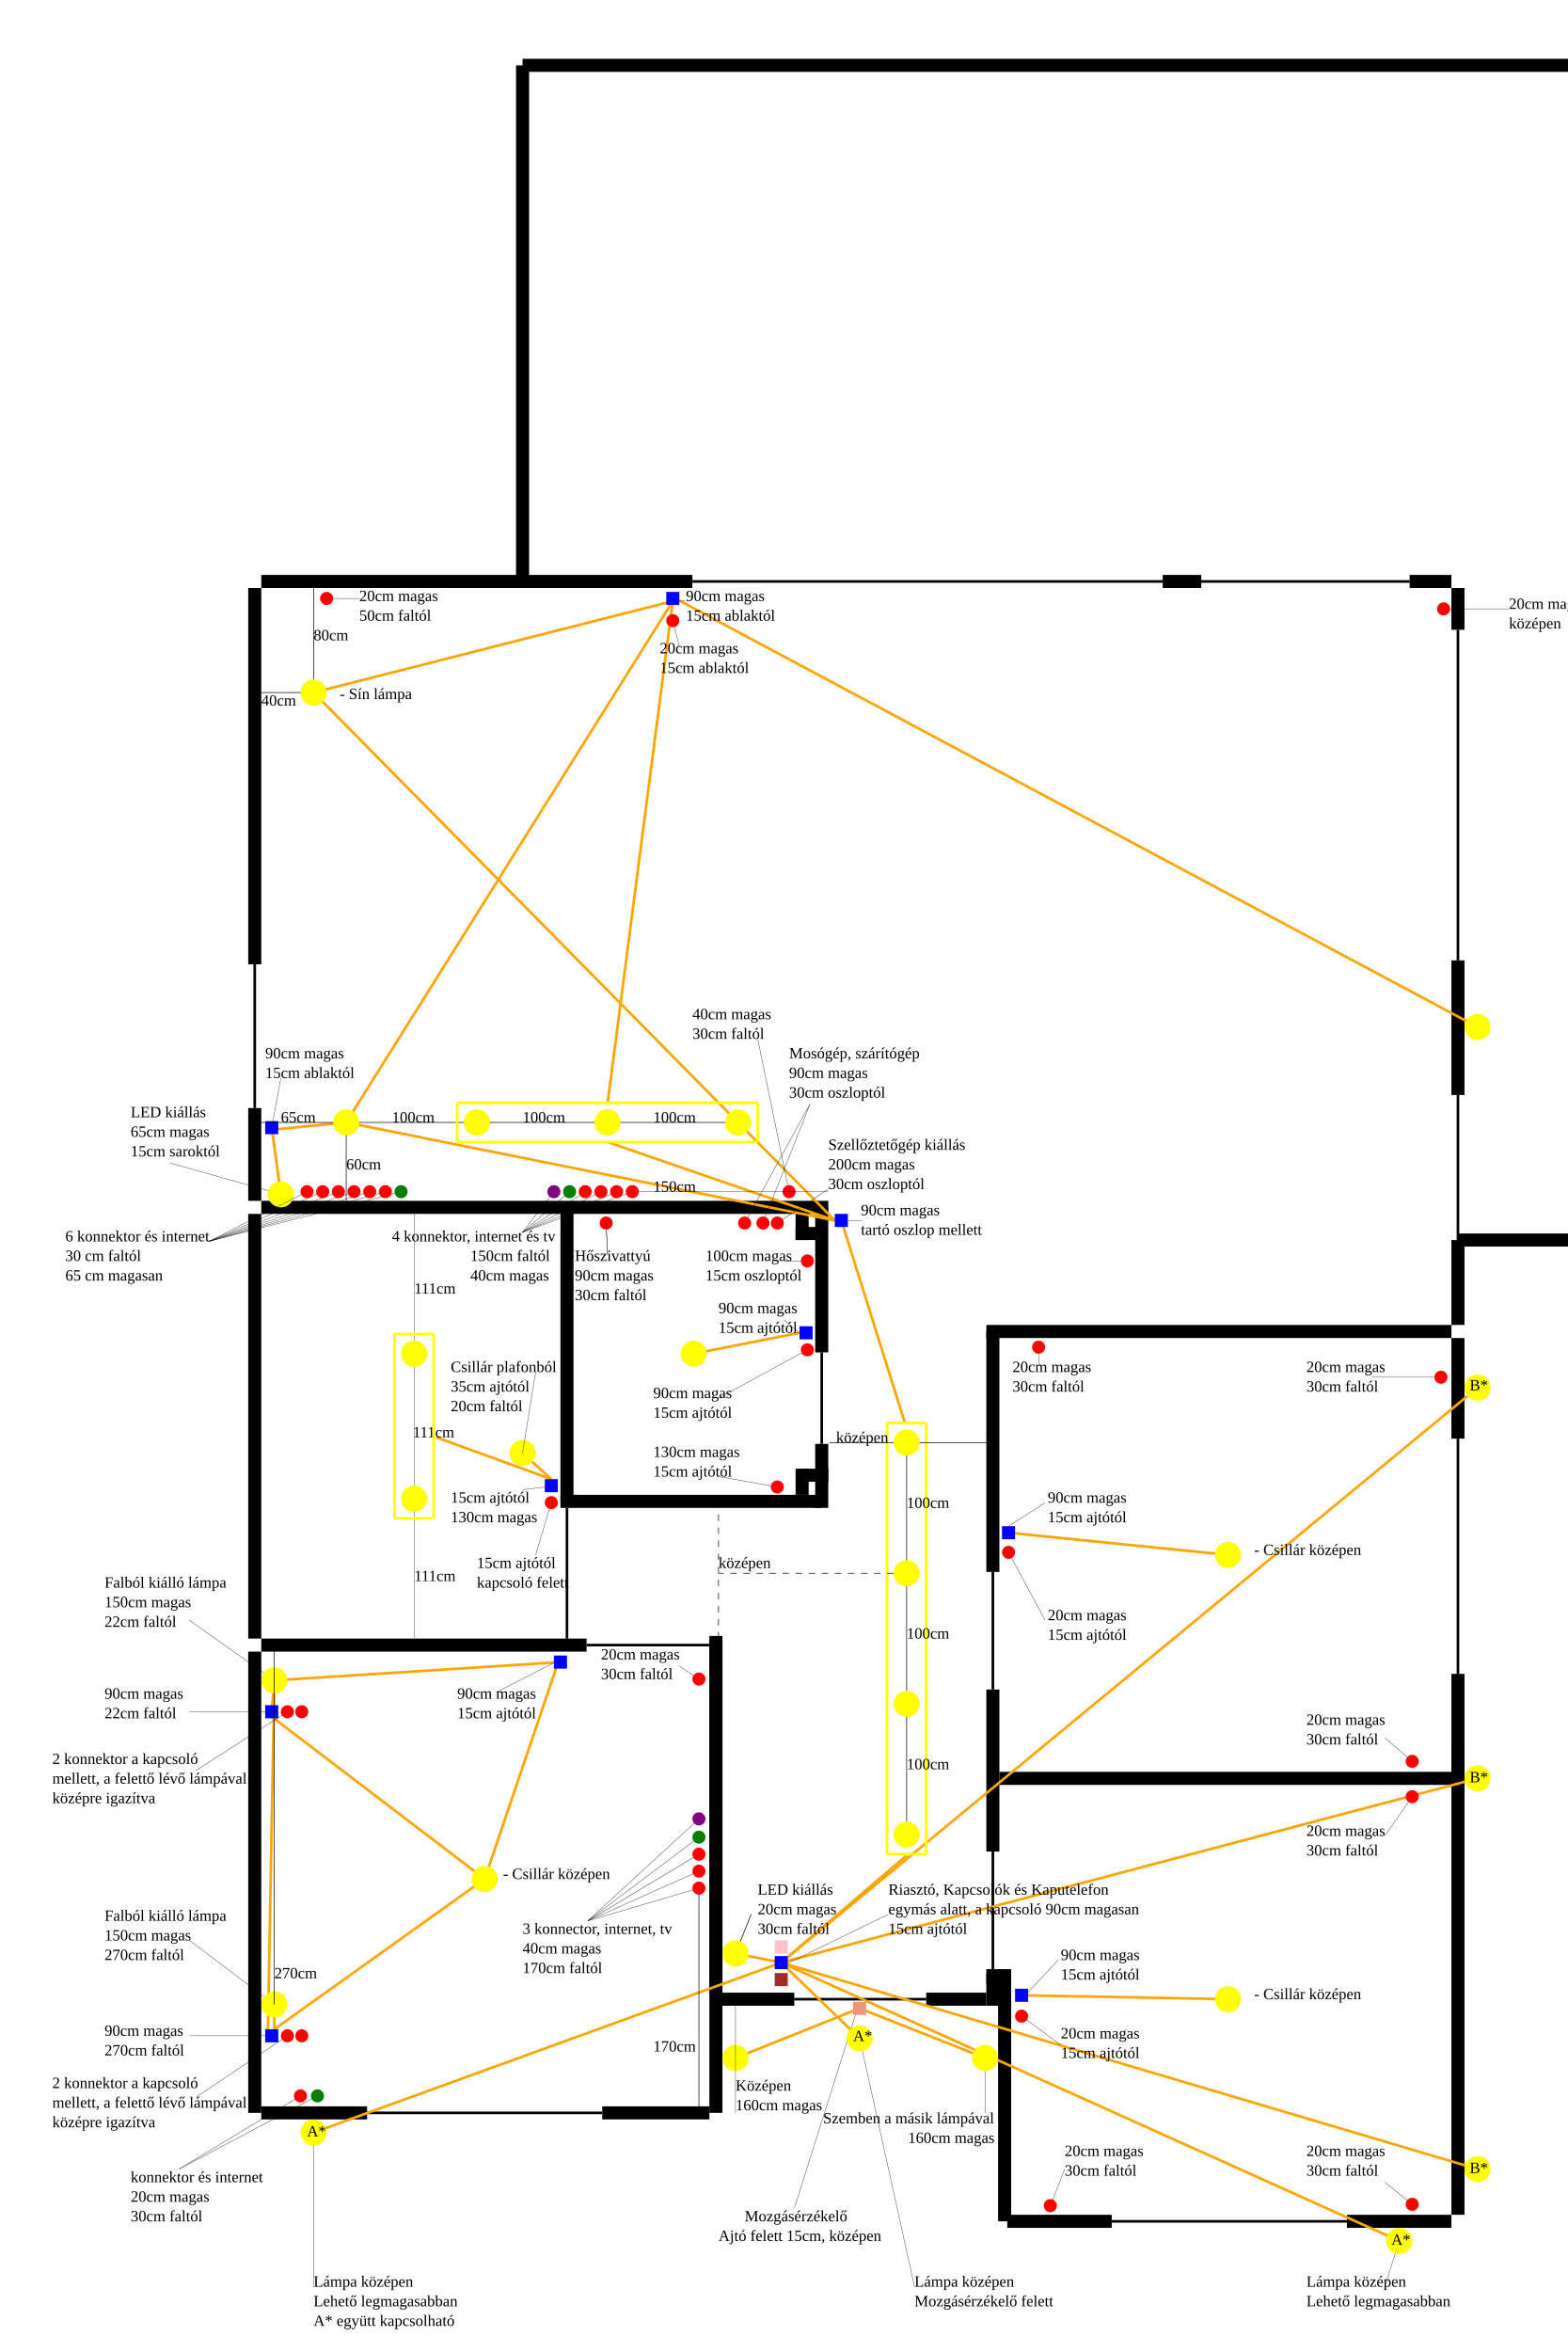
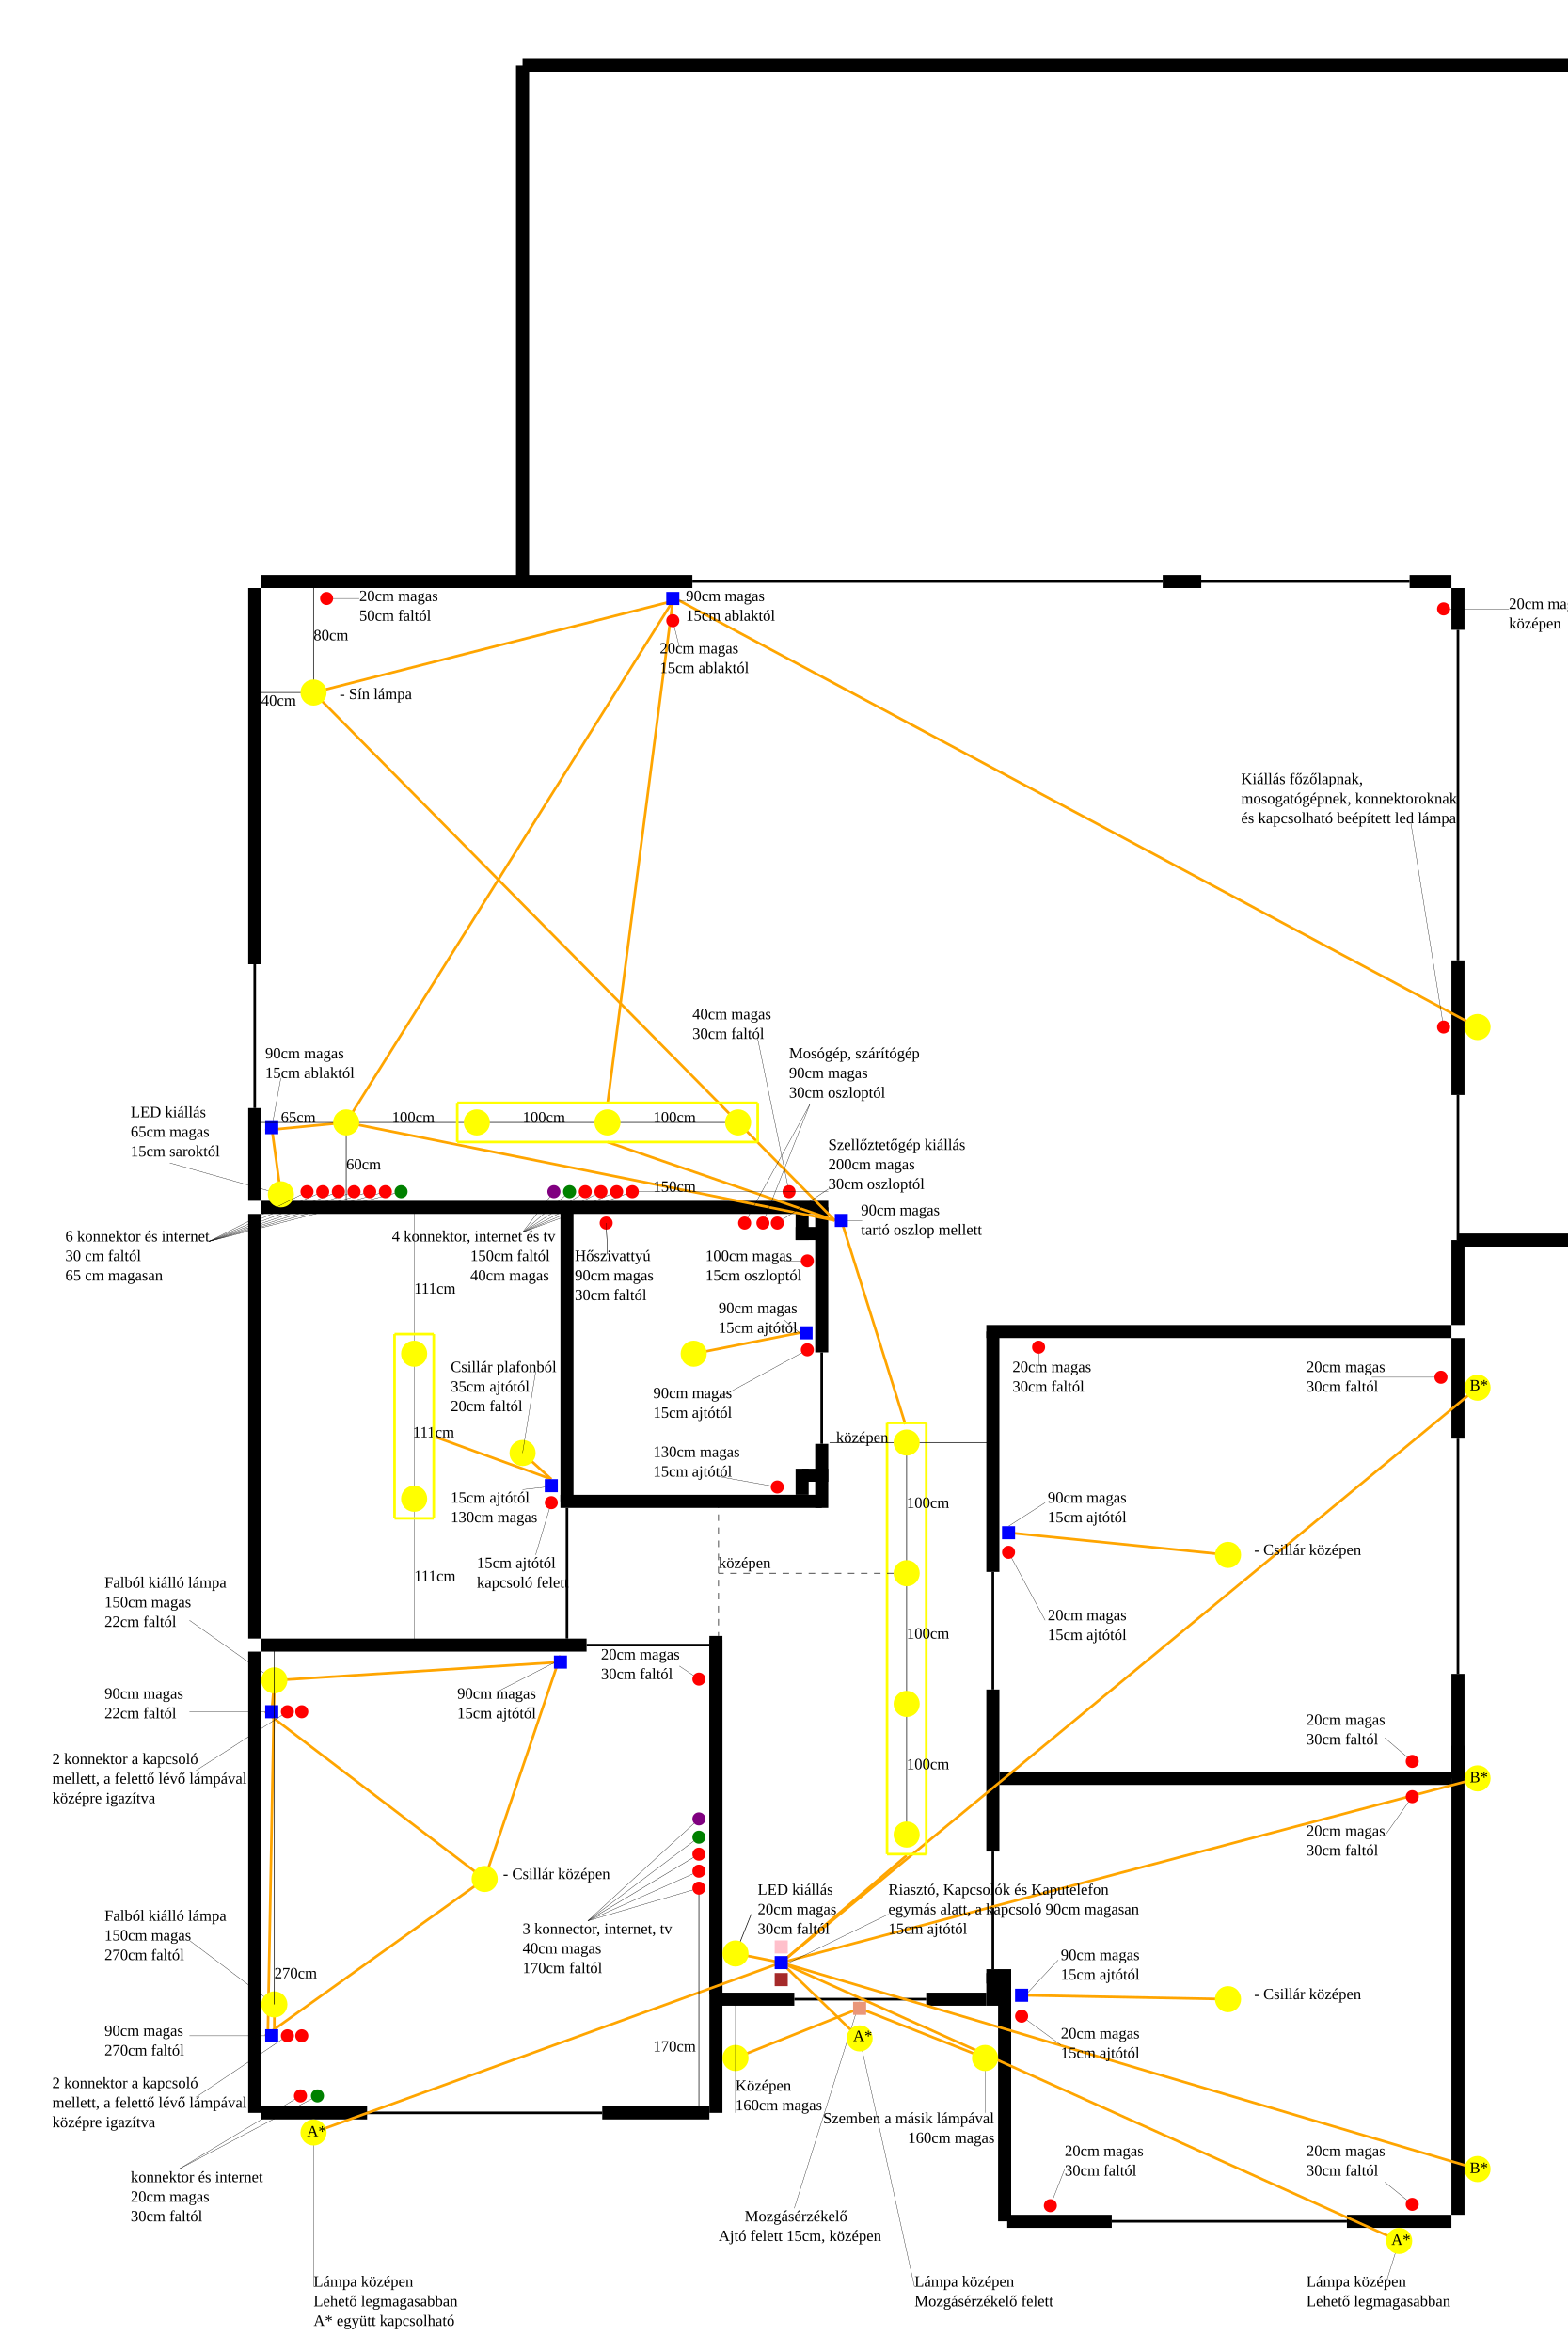
<svg xmlns="http://www.w3.org/2000/svg" viewBox="0 -250 1200 1800">
  <style>
	
		g.konnektor {
			//visibility: hidden
		}
		g.kapcsolo {
			//visibility: hidden;
		}
	
	</style>
  <g>
    <line x1="200" y1="195" x2="530" y2="195" stroke-width="10" stroke="black" />
    <line x1="530" y1="195" x2="890" y2="195" stroke-width="2" stroke="black" />
    <line x1="890" y1="195" x2="919.5" y2="195" stroke-width="10" stroke="black" />
    <line x1="919" y1="195" x2="1079" y2="195" stroke-width="2" stroke="black" />
    <line x1="1079" y1="195" x2="1111" y2="195" stroke-width="10" stroke="black" />
    <line x1="1116" y1="200" x2="1116" y2="232" stroke-width="10" stroke="black" />
    <line x1="1116" y1="232" x2="1116" y2="485" stroke-width="2" stroke="black" />
    <line x1="1116" y1="485" x2="1116" y2="588" stroke-width="10" stroke="black" />
    <line x1="1116" y1="588" x2="1116" y2="699" stroke-width="2" stroke="black" />
    <line x1="1116" y1="699" x2="1116" y2="764" stroke-width="10" stroke="black" />
    <line x1="195" y1="200" x2="195" y2="488" stroke-width="10" stroke="black" />
    <line x1="195" y1="488" x2="195" y2="598" stroke-width="2" stroke="black" />
    <line x1="195" y1="598" x2="195" y2="669" stroke-width="10" stroke="black" />
    <line x1="1111" y1="769" x2="755" y2="769" stroke-width="10" stroke="black" />
    <line x1="200" y1="674" x2="634" y2="674" stroke-width="10" stroke="black" />
    <line x1="614" y1="679" x2="614" y2="699" stroke-width="10" stroke="black" />
    <line x1="609" y1="694" x2="629" y2="694" stroke-width="10" stroke="black" />
    <line x1="614" y1="879" x2="634" y2="879" stroke-width="10" stroke="black" />
    <line x1="614" y1="874" x2="614" y2="894" stroke-width="10" stroke="black" />
    <line x1="760" y1="769" x2="760" y2="953" stroke-width="10" stroke="black" />
    <line x1="760" y1="953" x2="760" y2="1043" stroke-width="2" stroke="black" />
    <line x1="760" y1="1043" x2="760" y2="1167" stroke-width="10" stroke="black" />
    <line x1="760" y1="1167" x2="760" y2="1257" stroke-width="2" stroke="black" />
    <line x1="760" y1="1257" x2="760" y2="1268" stroke-width="10" stroke="black" />
    <line x1="629" y1="674" x2="629" y2="785" stroke-width="10" stroke="black" />
    <line x1="629" y1="785" x2="629" y2="855" stroke-width="2" stroke="black" />
    <line x1="629" y1="855" x2="629" y2="904" stroke-width="10" stroke="black" />
    <line x1="629" y1="899" x2="429" y2="899" stroke-width="10" stroke="black" />
    <line x1="434" y1="904" x2="434" y2="1004" stroke-width="2" stroke="black" />
    <line x1="548" y1="1005" x2="548" y2="1276" stroke-width="10" stroke="black" />
    <line x1="548" y1="1280" x2="608" y2="1280" stroke-width="10" stroke="black" />
    <line x1="608" y1="1280" x2="709" y2="1280" stroke-width="2" stroke="black" />
    <line x1="709" y1="1280" x2="755" y2="1280" stroke-width="10" stroke="black" />
    <line x1="760" y1="1285" x2="760" y2="1260" stroke-width="10" stroke="black" />
    <line x1="434" y1="899" x2="434" y2="674" stroke-width="10" stroke="black" />
    <line x1="195" y1="679" x2="195" y2="1004" stroke-width="10" stroke="black" />
    <line x1="200" y1="1009" x2="449" y2="1009" stroke-width="10" stroke="black" />
    <line x1="449" y1="1009" x2="543" y2="1009" stroke-width="2" stroke="black" />
    <line x1="195" y1="1014" x2="195" y2="1367" stroke-width="10" stroke="black" />
    <line x1="200" y1="1367" x2="281" y2="1367" stroke-width="10" stroke="black" />
    <line x1="281" y1="1367" x2="461" y2="1367" stroke-width="2" stroke="black" />
    <line x1="461" y1="1367" x2="543" y2="1367" stroke-width="10" stroke="black" />
    <line x1="548" y1="1367" x2="548" y2="1002" stroke-width="10" stroke="black" />
    <line x1="1116" y1="1086" x2="1116" y2="1445" stroke-width="10" stroke="black" />
    <line x1="1111" y1="1450" x2="1031" y2="1450" stroke-width="10" stroke="black" />
    <line x1="1031" y1="1450" x2="851" y2="1450" stroke-width="2" stroke="black" />
    <line x1="851" y1="1450" x2="771" y2="1450" stroke-width="10" stroke="black" />
    <line x1="769" y1="1450" x2="769" y2="1257" stroke-width="10" stroke="black" />
    <line x1="1116" y1="774" x2="1116" y2="851" stroke-width="10" stroke="black" />
    <line x1="1116" y1="851" x2="1116" y2="1031" stroke-width="2" stroke="black" />
    <line x1="1116" y1="1031" x2="1116" y2="1111" stroke-width="10" stroke="black" />
    <line x1="1111" y1="1111" x2="765" y2="1111" stroke-width="10" stroke="black" />
    <line x1="400" y1="200" x2="400" y2="-200" stroke-width="10" stroke="black" />
    <line x1="400" y1="-200" x2="1416" y2="-200" stroke-width="10" stroke="black" />
    <line x1="1416" y1="-200" x2="1416" y2="699" stroke-width="10" stroke="black" />
    <line x1="1416" y1="699" x2="1116" y2="699" stroke-width="10" stroke="black" />
  </g>
  <g class="kapcsolo-vonal">
    <line x1="515" y1="210" x2="240" y2="280" stroke-width="2" stroke="orange" />
    <line x1="265" y1="609" x2="515" y2="210" stroke-width="2" stroke="orange" />
    <line x1="772" y1="923" x2="940" y2="940" stroke-width="2" stroke="orange" />
    <line x1="203" y1="615" x2="265" y2="609" stroke-width="2" stroke="orange" />
    <line x1="515" y1="210" x2="465" y2="595" stroke-width="2" stroke="orange" />
    <line x1="639" y1="684" x2="265" y2="609" stroke-width="2" stroke="orange" />
    <line x1="639" y1="684" x2="465" y2="624" stroke-width="2" stroke="orange" />
    <line x1="639" y1="684" x2="240" y2="280" stroke-width="2" stroke="orange" />
    <line x1="208" y1="613" x2="215" y2="664" stroke-width="2" stroke="orange" />
    <line x1="782" y1="1277" x2="940" y2="1280" stroke-width="2" stroke="orange" />
    <line x1="429" y1="1017" x2="371" y2="1188" stroke-width="2" stroke="orange" />
    <line x1="203" y1="1060" x2="371" y2="1188" stroke-width="2" stroke="orange" />
    <line x1="429" y1="1022" x2="210" y2="1036" stroke-width="2" stroke="orange" />
    <line x1="208" y1="1060" x2="210" y2="1036" stroke-width="2" stroke="orange" />
    <line x1="203" y1="1308" x2="371" y2="1188" stroke-width="2" stroke="orange" />
    <line x1="205" y1="1308" x2="210" y2="1036" stroke-width="2" stroke="orange" />
    <line x1="210" y1="1308" x2="210" y2="1284" stroke-width="2" stroke="orange" />
    <line x1="644" y1="684" x2="693" y2="840" stroke-width="2" stroke="orange" />
    <line x1="598" y1="1252" x2="694" y2="1170" stroke-width="2" stroke="orange" />
    <line x1="598" y1="1252" x2="563" y2="1245" stroke-width="2" stroke="orange" />
    <line x1="658" y1="1287" x2="563" y2="1325" stroke-width="2" stroke="orange" />
    <line x1="658" y1="1287" x2="754" y2="1325" stroke-width="2" stroke="orange" />
    <line x1="598" y1="1252" x2="240" y2="1382" stroke-width="2" stroke="orange" />
    <line x1="598" y1="1252" x2="658" y2="1310" stroke-width="2" stroke="orange" />
    <line x1="598" y1="1252" x2="1071" y2="1465" stroke-width="2" stroke="orange" />
    <line x1="531" y1="786" x2="612" y2="770" stroke-width="2" stroke="orange" />
    <line x1="422" y1="882" x2="334" y2="850" stroke-width="2" stroke="orange" />
    <line x1="422" y1="882" x2="400" y2="862" stroke-width="2" stroke="orange" />
    <line x1="598" y1="1252" x2="1131" y2="812" stroke-width="2" stroke="orange" />
    <line x1="598" y1="1252" x2="1131" y2="1111" stroke-width="2" stroke="orange" />
    <line x1="598" y1="1252" x2="1131" y2="1410" stroke-width="2" stroke="orange" />
    <line x1="515" y1="207" x2="1131" y2="536" stroke-width="2" stroke="orange" />
  </g>
  <g class="konnektor">
    <line x1="515" y1="225" x2="520" y2="245" stroke-width="0.25" stroke="black" />
    <circle cx="515" cy="225" r="5" fill="red" />
    <text x="505" y="250" fill="black" font-size="12">20cm magas</text>
    <text x="505" y="265" fill="black" font-size="12">15cm ablaktól</text>
    <line x1="250" y1="208" x2="275" y2="208" stroke-width="0.25" stroke="black" />
    <circle cx="250" cy="208" r="5" fill="red" />
    <text x="275" y="210" fill="black" font-size="12">20cm magas</text>
    <text x="275" y="225" fill="black" font-size="12">50cm faltól</text>
  </g>
  <g class="kapcsolo">
    <line x1="525" y1="210" x2="520" y2="210" stroke-width="0.25" stroke="black" />
    <line x1="515" y1="203" x2="515" y2="213" stroke-width="10" stroke="blue" />
    <text x="525" y="210" fill="black" font-size="12">90cm magas</text>
    <text x="525" y="225" fill="black" font-size="12">15cm ablaktól</text>
    <line x1="240" y1="200" x2="240" y2="280" stroke-width="0.5" stroke="black" />
    <text x="240" y="240" fill="black" font-size="12">80cm</text>
    <line x1="200" y1="280" x2="240" y2="280" stroke-width="0.5" stroke="black" />
    <text x="200" y="290" fill="black" font-size="12">40cm</text>
    <circle cx="240" cy="280" r="10" fill="yellow" />
    <text x="260" y="285" fill="black" font-size="12">- Sín lámpa</text>
  </g>
  <g class="kapcsolo">
    <line x1="208" y1="613" x2="215" y2="575" stroke-width="0.25" stroke="black" />
    <line x1="203" y1="613" x2="213" y2="613" stroke-width="10" stroke="blue" />
    <text x="203" y="560" fill="black" font-size="12">90cm magas</text>
    <text x="203" y="575" fill="black" font-size="12">15cm ablaktól</text>
    <line x1="265" y1="609" x2="265" y2="669" stroke-width="0.5" stroke="black" />
    <text x="265" y="645" fill="black" font-size="12">60cm</text>
    <line x1="200" y1="609" x2="265" y2="609" stroke-width="0.5" stroke="black" />
    <text x="215" y="609" fill="black" font-size="12">65cm</text>
    <line x1="265" y1="609" x2="365" y2="609" stroke-width="0.5" stroke="black" />
    <text x="300" y="609" fill="black" font-size="12">100cm</text>
    <line x1="365" y1="609" x2="465" y2="609" stroke-width="0.5" stroke="black" />
    <text x="400" y="609" fill="black" font-size="12">100cm</text>
    <line x1="465" y1="609" x2="565" y2="609" stroke-width="0.5" stroke="black" />
    <text x="500" y="609" fill="black" font-size="12">100cm</text>
    <circle cx="265" cy="609" r="10" fill="yellow" />
    <circle cx="365" cy="609" r="10" fill="yellow" />
    <circle cx="465" cy="609" r="10" fill="yellow" />
    <circle cx="565" cy="609" r="10" fill="yellow" />
    <line x1="350" y1="594" x2="580" y2="594" stroke-width="2" stroke="yellow" />
    <line x1="350" y1="624" x2="580" y2="624" stroke-width="2" stroke="yellow" />
    <line x1="350" y1="594" x2="350" y2="624" stroke-width="2" stroke="yellow" />
    <line x1="580" y1="594" x2="580" y2="624" stroke-width="2" stroke="yellow" />
    <line x1="639" y1="684" x2="660" y2="684" stroke-width="0.25" stroke="black" />
    <line x1="639" y1="684" x2="649" y2="684" stroke-width="10" stroke="blue" />
    <text x="659" y="680" fill="black" font-size="12">90cm magas</text>
    <text x="659" y="695" fill="black" font-size="12">tartó oszlop mellett</text>
    <line x1="215" y1="664" x2="130" y2="640" stroke-width="0.25" stroke="black" />
    <circle cx="215" cy="664" r="10" fill="yellow" />
    <text x="100" y="605" fill="black" font-size="12">LED kiállás</text>
    <text x="100" y="620" fill="black" font-size="12">65cm magas</text>
    <text x="100" y="635" fill="black" font-size="12">15cm saroktól</text>
  </g>
  <g class="konnektor">
    <line x1="772" y1="938" x2="800" y2="990" stroke-width="0.25" stroke="black" />
    <circle cx="772" cy="938" r="5" fill="red" />
    <text x="802" y="990" fill="black" font-size="12">20cm magas</text>
    <text x="802" y="1005" fill="black" font-size="12">15cm ajtótól</text>
    <line x1="795" y1="781" x2="795" y2="795" stroke-width="0.25" stroke="black" />
    <circle cx="795" cy="781" r="5" fill="red" />
    <text x="775" y="800" fill="black" font-size="12">20cm magas</text>
    <text x="775" y="815" fill="black" font-size="12">30cm faltól</text>
    <line x1="1050" y1="804" x2="1103" y2="804" stroke-width="0.25" stroke="black" />
    <circle cx="1103" cy="804" r="5" fill="red" />
    <text x="1000" y="800" fill="black" font-size="12">20cm magas</text>
    <text x="1000" y="815" fill="black" font-size="12">30cm faltól</text>
    <line x1="1060" y1="1080" x2="1081" y2="1098" stroke-width="0.25" stroke="black" />
    <circle cx="1081" cy="1098" r="5" fill="red" />
    <text x="1000" y="1070" fill="black" font-size="12">20cm magas</text>
    <text x="1000" y="1085" fill="black" font-size="12">30cm faltól</text>
  </g>
  <g class="kapcsolo">
    <line x1="772" y1="918" x2="800" y2="900" stroke-width="0.25" stroke="black" />
    <line x1="772" y1="918" x2="772" y2="928" stroke-width="10" stroke="blue" />
    <text x="802" y="900" fill="black" font-size="12">90cm magas</text>
    <text x="802" y="915" fill="black" font-size="12">15cm ajtótól</text>
    <circle cx="940" cy="940" r="10" fill="yellow" />
    <text x="960" y="940" fill="black" font-size="12">- Csillár középen</text>
  </g>
  <g class="kapcsolo">
    <line x1="810" y1="1250" x2="782" y2="1280" stroke-width="0.25" stroke="black" />
    <line x1="782" y1="1272" x2="782" y2="1282" stroke-width="10" stroke="blue" />
    <text x="812" y="1250" fill="black" font-size="12">90cm magas</text>
    <text x="812" y="1265" fill="black" font-size="12">15cm ajtótól</text>
    <circle cx="940" cy="1280" r="10" fill="yellow" />
    <text x="960" y="1280" fill="black" font-size="12">- Csillár középen</text>
  </g>
  <g class="konnektor">
    <line x1="782" y1="1293" x2="812" y2="1315" stroke-width="0.25" stroke="black" />
    <circle cx="782" cy="1293" r="5" fill="red" />
    <text x="812" y="1310" fill="black" font-size="12">20cm magas</text>
    <text x="812" y="1325" fill="black" font-size="12">15cm ajtótól</text>
    <line x1="804" y1="1438" x2="815" y2="1410" stroke-width="0.25" stroke="black" />
    <circle cx="804" cy="1438" r="5" fill="red" />
    <text x="815" y="1400" fill="black" font-size="12">20cm magas</text>
    <text x="815" y="1415" fill="black" font-size="12">30cm faltól</text>
    <line x1="1081" y1="1125" x2="1060" y2="1155" stroke-width="0.25" stroke="black" />
    <circle cx="1081" cy="1125" r="5" fill="red" />
    <text x="1000" y="1155" fill="black" font-size="12">20cm magas</text>
    <text x="1000" y="1170" fill="black" font-size="12">30cm faltól</text>
    <line x1="1081" y1="1437" x2="1060" y2="1420" stroke-width="0.25" stroke="black" />
    <circle cx="1081" cy="1437" r="5" fill="red" />
    <text x="1000" y="1400" fill="black" font-size="12">20cm magas</text>
    <text x="1000" y="1415" fill="black" font-size="12">30cm faltól</text>
  </g>
  <g class="kapcsolo">
    <line x1="429" y1="1020" x2="380" y2="1045" stroke-width="0.25" stroke="black" />
    <line x1="429" y1="1017" x2="429" y2="1027" stroke-width="10" stroke="blue" />
    <text x="350" y="1050" fill="black" font-size="12">90cm magas</text>
    <text x="350" y="1065" fill="black" font-size="12">15cm ajtótól</text>
    <circle cx="371" cy="1188" r="10" fill="yellow" />
    <text x="385" y="1188" fill="black" font-size="12">- Csillár középen</text>
    <line x1="145" y1="990" x2="210" y2="1036" stroke-width="0.25" stroke="black" />
    <text x="80" y="965" fill="black" font-size="12">Falból kiálló lámpa</text>
    <text x="80" y="980" fill="black" font-size="12">150cm magas</text>
    <text x="80" y="995" fill="black" font-size="12">22cm faltól</text>
    <circle cx="210" cy="1036" r="10" fill="yellow" />
    <line x1="145" y1="1060" x2="210" y2="1060" stroke-width="0.25" stroke="black" />
    <line x1="203" y1="1060" x2="213" y2="1060" stroke-width="10" stroke="blue" />
    <text x="80" y="1050" fill="black" font-size="12">90cm magas</text>
    <text x="80" y="1065" fill="black" font-size="12">22cm faltól</text>
    <line x1="210" y1="1284" x2="145" y2="1235" stroke-width="0.25" stroke="black" />
    <text x="80" y="1220" fill="black" font-size="12">Falból kiálló lámpa</text>
    <text x="80" y="1235" fill="black" font-size="12">150cm magas</text>
    <text x="80" y="1250" fill="black" font-size="12">270cm faltól</text>
    <circle cx="210" cy="1284" r="10" fill="yellow" />
    <line x1="145" y1="1308" x2="210" y2="1308" stroke-width="0.25" stroke="black" />
    <line x1="203" y1="1308" x2="213" y2="1308" stroke-width="10" stroke="blue" />
    <text x="80" y="1308" fill="black" font-size="12">90cm magas</text>
    <text x="80" y="1323" fill="black" font-size="12">270cm faltól</text>
    <line x1="210" y1="1284" x2="210" y2="1010" stroke-width="0.5" stroke="black" />
    <text x="210" y="1264" fill="black" font-size="12">270cm</text>
  </g>
  <g class="konnektor">
    <line x1="220" y1="1060" x2="150" y2="1105" stroke-width="0.25" stroke="black" />
    <circle cx="220" cy="1060" r="5" fill="red" />
    <circle cx="231" cy="1060" r="5" fill="red" />
    <text x="40" y="1100" fill="black" font-size="12">2 konnektor a kapcsoló</text>
    <text x="40" y="1115" fill="black" font-size="12">mellett, a felettő lévő lámpával</text>
    <text x="40" y="1130" fill="black" font-size="12">középre igazítva</text>
    <line x1="220" y1="1308" x2="150" y2="1355" stroke-width="0.25" stroke="black" />
    <circle cx="220" cy="1308" r="5" fill="red" />
    <circle cx="231" cy="1308" r="5" fill="red" />
    <text x="40" y="1348" fill="black" font-size="12">2 konnektor a kapcsoló</text>
    <text x="40" y="1363" fill="black" font-size="12">mellett, a felettő lévő lámpával</text>
    <text x="40" y="1378" fill="black" font-size="12">középre igazítva</text>
    <line x1="137" y1="1410" x2="230" y2="1354" stroke-width="0.25" stroke="black" />
    <line x1="137" y1="1410" x2="243" y2="1354" stroke-width="0.25" stroke="black" />
    <circle cx="230" cy="1354" r="5" fill="red" />
    <circle cx="243" cy="1354" r="5" fill="green" />
    <text x="100" y="1420" fill="black" font-size="12">konnektor és internet</text>
    <text x="100" y="1435" fill="black" font-size="12">20cm magas</text>
    <text x="100" y="1450" fill="black" font-size="12">30cm faltól</text>
    <line x1="535" y1="1035" x2="520" y2="1025" stroke-width="0.25" stroke="black" />
    <circle cx="535" cy="1035" r="5" fill="red" />
    <text x="460" y="1020" fill="black" font-size="12">20cm magas</text>
    <text x="460" y="1035" fill="black" font-size="12">30cm faltól</text>
    <line x1="450" y1="1220" x2="535" y2="1142" stroke-width="0.25" stroke="black" />
    <line x1="450" y1="1220" x2="535" y2="1156" stroke-width="0.25" stroke="black" />
    <line x1="450" y1="1220" x2="535" y2="1169" stroke-width="0.25" stroke="black" />
    <line x1="450" y1="1220" x2="535" y2="1182" stroke-width="0.25" stroke="black" />
    <line x1="450" y1="1220" x2="535" y2="1195" stroke-width="0.25" stroke="black" />
    <line x1="535" y1="1370" x2="535" y2="1195" stroke-width="0.5" stroke="black" />
    <circle cx="535" cy="1142" r="5" fill="purple" />
    <circle cx="535" cy="1156" r="5" fill="green" />
    <circle cx="535" cy="1169" r="5" fill="red" />
    <circle cx="535" cy="1182" r="5" fill="red" />
    <circle cx="535" cy="1195" r="5" fill="red" />
    <text x="400" y="1230" fill="black" font-size="12">3 konnector, internet, tv</text>
    <text x="400" y="1245" fill="black" font-size="12">40cm magas</text>
    <text x="400" y="1260" fill="black" font-size="12">170cm faltól</text>
    <text x="500" y="1320" fill="black" font-size="12">170cm</text>
  </g>
  <g class="kapcsolo">
    <line x1="679" y1="839" x2="709" y2="839" stroke-width="2" stroke="yellow" />
    <line x1="679" y1="839" x2="679" y2="1169" stroke-width="2" stroke="yellow" />
    <line x1="679" y1="1169" x2="709" y2="1169" stroke-width="2" stroke="yellow" />
    <line x1="709" y1="839" x2="709" y2="1169" stroke-width="2" stroke="yellow" />
    <line x1="694" y1="954" x2="550" y2="954" stroke-width="0.5" stroke="black" stroke-dasharray="5,5" />
    <line x1="550" y1="899" x2="550" y2="1002" stroke-width="0.5" stroke="black" stroke-dasharray="5,5" />
    <text x="550" y="950" fill="black" font-size="12">középen</text>
    <text x="640" y="854" fill="black" font-size="12">középen</text>
    <line x1="635" y1="854" x2="760" y2="854" stroke-width="0.5" stroke="black" />
    <line x1="694" y1="854" x2="694" y2="954" stroke-width="0.5" stroke="black" />
    <text x="694" y="904" fill="black" font-size="12">100cm</text>
    <line x1="694" y1="954" x2="694" y2="1054" stroke-width="0.5" stroke="black" />
    <text x="694" y="1004" fill="black" font-size="12">100cm</text>
    <line x1="694" y1="1054" x2="694" y2="1154" stroke-width="0.5" stroke="black" />
    <text x="694" y="1104" fill="black" font-size="12">100cm</text>
    <circle cx="694" cy="854" r="10" fill="yellow" />
    <circle cx="694" cy="954" r="10" fill="yellow" />
    <circle cx="694" cy="1054" r="10" fill="yellow" />
    <circle cx="694" cy="1154" r="10" fill="yellow" />
    <line x1="563" y1="1245" x2="575" y2="1215" stroke-width="0.5" stroke="black" />
    <circle cx="563" cy="1245" r="10" fill="yellow" />
    <text x="580" y="1200" fill="black" font-size="12">LED kiállás</text>
    <text x="580" y="1215" fill="black" font-size="12">20cm magas</text>
    <text x="580" y="1230" fill="black" font-size="12">30cm faltól</text>
    <line x1="598" y1="1255" x2="680" y2="1215" stroke-width="0.25" stroke="black" />
    <line x1="598" y1="1235" x2="598" y2="1245" stroke-width="10" stroke="pink" />
    <line x1="598" y1="1247" x2="598" y2="1257" stroke-width="10" stroke="blue" />
    <line x1="598" y1="1260" x2="598" y2="1270" stroke-width="10" stroke="brown" />
    <text x="680" y="1200" fill="black" font-size="12">Riasztó, Kapcsolók és Kaputelefon</text>
    <text x="680" y="1215" fill="black" font-size="12">egymás alatt, a kapcsoló 90cm magasan</text>
    <text x="680" y="1230" fill="black" font-size="12">15cm ajtótól</text>
  </g>
  <g class="kapcsolo">
    <line x1="658" y1="1282" x2="608" y2="1440" stroke-width="0.25" stroke="black" />
    <line x1="658" y1="1282" x2="658" y2="1292" stroke-width="10" stroke="DarkSalmon" />
    <text x="570" y="1450" fill="black" font-size="12">Mozgásérzékelő</text>
    <text x="550" y="1465" fill="black" font-size="12">Ajtó felett 15cm, középen</text>
    <line x1="754" y1="1325" x2="754" y2="1367" stroke-width="0.25" stroke="black" />
    <circle cx="563" cy="1325" r="10" fill="yellow" />
    <circle cx="754" cy="1325" r="10" fill="yellow" />
    <line x1="563" y1="1280" x2="563" y2="1367" stroke-width="0.25" stroke="black" />
    <text x="563" y="1350" fill="black" font-size="12">Középen</text>
    <text x="563" y="1365" fill="black" font-size="12">160cm magas</text>
    <text x="630" y="1375" fill="black" font-size="12">Szemben a másik lámpával</text>
    <text x="695" y="1390" fill="black" font-size="12">160cm magas</text>
  </g>
  <g class="kapcsolo">
    <line x1="658" y1="1310" x2="700" y2="1500" stroke-width="0.25" stroke="black" />
    <line x1="1071" y1="1465" x2="1060" y2="1500" stroke-width="0.25" stroke="black" />
    <line x1="240" y1="1382" x2="240" y2="1500" stroke-width="0.25" stroke="black" />
    <circle cx="240" cy="1382" r="10" fill="yellow" />
    <circle cx="1071" cy="1465" r="10" fill="yellow" />
    <circle cx="658" cy="1310" r="10" fill="yellow" />
    <text x="1065" y="1468" fill="black" font-size="12">A*</text>
    <text x="700" y="1500" fill="black" font-size="12">Lámpa középen</text>
    <text x="700" y="1515" fill="black" font-size="12">Mozgásérzékelő felett</text>
    <text x="653" y="1312" fill="black" font-size="12">A*</text>
    <text x="1000" y="1500" fill="black" font-size="12">Lámpa középen</text>
    <text x="1000" y="1515" fill="black" font-size="12">Lehető legmagasabban</text>
    <text x="235" y="1385" fill="black" font-size="12">A*</text>
    <text x="240" y="1500" fill="black" font-size="12">Lámpa középen</text>
    <text x="240" y="1515" fill="black" font-size="12">Lehető legmagasabban</text>
    <text x="240" y="1530" fill="black" font-size="12">A* együtt kapcsolható</text>
    <circle cx="1131" cy="812" r="10" fill="yellow" />
    <circle cx="1131" cy="1111" r="10" fill="yellow" />
    <circle cx="1131" cy="1410" r="10" fill="yellow" />
    <text x="1125" y="814" fill="black" font-size="12">B*</text>
    <text x="1125" y="1114" fill="black" font-size="12">B*</text>
    <text x="1125" y="1413" fill="black" font-size="12">B*</text>
    <circle cx="1131" cy="536" r="10" fill="yellow" />
  </g>
  <g class="konnektor">
    <line x1="464" y1="686" x2="465" y2="710" stroke-width="0.25" stroke="black" />
    <circle cx="464" cy="686" r="5" fill="red" />
    <text x="440" y="715" fill="black" font-size="12">Hőszivattyú</text>
    <text x="440" y="730" fill="black" font-size="12">90cm magas</text>
    <text x="440" y="745" fill="black" font-size="12">30cm faltól</text>
    <line x1="620" y1="595" x2="570" y2="686" stroke-width="0.25" stroke="black" />
    <line x1="620" y1="595" x2="584" y2="686" stroke-width="0.25" stroke="black" />
    <circle cx="584" cy="686" r="5" fill="red" />
    <circle cx="570" cy="686" r="5" fill="red" />
    <text x="604" y="560" fill="black" font-size="12">Mosógép, szárítógép</text>
    <text x="604" y="575" fill="black" font-size="12">90cm magas</text>
    <text x="604" y="590" fill="black" font-size="12">30cm oszloptól</text>
    <line x1="595" y1="686" x2="634" y2="660" stroke-width="0.25" stroke="black" />
    <circle cx="595" cy="686" r="5" fill="red" />
    <text x="634" y="630" fill="black" font-size="12">Szellőztetőgép kiállás</text>
    <text x="634" y="645" fill="black" font-size="12">200cm magas</text>
    <text x="634" y="660" fill="black" font-size="12">30cm oszloptól</text>
    <line x1="618" y1="715" x2="600" y2="715" stroke-width="0.25" stroke="black" />
    <circle cx="618" cy="715" r="5" fill="red" />
    <text x="540" y="715" fill="black" font-size="12">100cm magas</text>
    <text x="540" y="730" fill="black" font-size="12">15cm oszloptól</text>
    <line x1="618" y1="783" x2="550" y2="820" stroke-width="0.25" stroke="black" />
    <circle cx="618" cy="783" r="5" fill="red" />
    <text x="500" y="820" fill="black" font-size="12">90cm magas</text>
    <text x="500" y="835" fill="black" font-size="12">15cm ajtótól</text>
    <line x1="595" y1="888" x2="550" y2="880" stroke-width="0.25" stroke="black" />
    <circle cx="595" cy="888" r="5" fill="red" />
    <text x="500" y="865" fill="black" font-size="12">130cm magas</text>
    <text x="500" y="880" fill="black" font-size="12">15cm ajtótól</text>
  </g>
  <g class="konnektor">
    <line x1="422" y1="900" x2="410" y2="940" stroke-width="0.25" stroke="black" />
    <line x1="464" y1="686" x2="465" y2="710" stroke-width="0.25" stroke="black" />
    <circle cx="422" cy="900" r="5" fill="red" />
    <text x="365" y="950" fill="black" font-size="12">15cm ajtótól</text>
    <text x="365" y="965" fill="black" font-size="12">kapcsoló felett</text>
  </g>
  <g class="kapcsolo">
    <circle cx="531" cy="786" r="10" fill="yellow" />
    <line x1="317" y1="674" x2="317" y2="1009" stroke-width="0.25" stroke="black" />
    <line x1="427" y1="887" x2="400" y2="890" stroke-width="0.25" stroke="black" />
    <circle cx="317" cy="786" r="10" fill="yellow" />
    <circle cx="317" cy="897" r="10" fill="yellow" />
    <circle cx="400" cy="862" r="10" fill="yellow" />
    <text x="317" y="740" fill="black" font-size="12">111cm</text>
    <text x="316" y="850" fill="black" font-size="12">111cm</text>
    <text x="317" y="960" fill="black" font-size="12">111cm</text>
    <line x1="612" y1="770" x2="600" y2="760" stroke-width="0.25" stroke="black" />
    <text x="550" y="755" fill="black" font-size="12">90cm magas</text>
    <text x="550" y="770" fill="black" font-size="12">15cm ajtótól</text>
    <line x1="612" y1="770" x2="622" y2="770" stroke-width="10" stroke="blue" />
    <line x1="422" y1="882" x2="422" y2="892" stroke-width="10" stroke="blue" />
    <line x1="302" y1="771" x2="332" y2="771" stroke-width="2" stroke="yellow" />
    <line x1="302" y1="771" x2="302" y2="912" stroke-width="2" stroke="yellow" />
    <line x1="302" y1="912" x2="332" y2="912" stroke-width="2" stroke="yellow" />
    <line x1="332" y1="771" x2="332" y2="912" stroke-width="2" stroke="yellow" />
    <line x1="400" y1="862" x2="410" y2="800" stroke-width="0.25" stroke="black" />
    <text x="345" y="800" fill="black" font-size="12">Csillár plafonból</text>
    <text x="345" y="815" fill="black" font-size="12">35cm ajtótól</text>
    <text x="345" y="830" fill="black" font-size="12">20cm faltól</text>
    <text x="345" y="900" fill="black" font-size="12">15cm ajtótól</text>
    <text x="345" y="915" fill="black" font-size="12">130cm magas</text>
  </g>
  <g class="konnektor">
    <line x1="160" y1="700" x2="235" y2="662" stroke-width="0.25" stroke="black" />
    <line x1="160" y1="700" x2="247" y2="662" stroke-width="0.25" stroke="black" />
    <line x1="160" y1="700" x2="259" y2="662" stroke-width="0.25" stroke="black" />
    <line x1="160" y1="700" x2="271" y2="662" stroke-width="0.25" stroke="black" />
    <line x1="160" y1="700" x2="283" y2="662" stroke-width="0.25" stroke="black" />
    <line x1="160" y1="700" x2="295" y2="662" stroke-width="0.25" stroke="black" />
    <line x1="160" y1="700" x2="307" y2="662" stroke-width="0.25" stroke="black" />
    <circle cx="235" cy="662" r="5" fill="red" />
    <circle cx="247" cy="662" r="5" fill="red" />
    <circle cx="259" cy="662" r="5" fill="red" />
    <circle cx="271" cy="662" r="5" fill="red" />
    <circle cx="283" cy="662" r="5" fill="red" />
    <circle cx="295" cy="662" r="5" fill="red" />
    <circle cx="307" cy="662" r="5" fill="green" />
    <text x="50" y="700" fill="black" font-size="12">6 konnektor és internet</text>
    <text x="50" y="715" fill="black" font-size="12">30 cm faltól</text>
    <text x="50" y="730" fill="black" font-size="12">65 cm magasan</text>
    <line x1="604" y1="662" x2="580" y2="545" stroke-width="0.25" stroke="black" />
    <circle cx="604" cy="662" r="5" fill="red" />
    <text x="530" y="530" fill="black" font-size="12">40cm magas</text>
    <text x="530" y="545" fill="black" font-size="12">30cm faltól</text>
    <line x1="484" y1="662" x2="634" y2="662" stroke-width="0.25" stroke="black" />
    <line x1="400" y1="693" x2="484" y2="662" stroke-width="0.25" stroke="black" />
    <line x1="400" y1="693" x2="472" y2="662" stroke-width="0.25" stroke="black" />
    <line x1="400" y1="693" x2="460" y2="662" stroke-width="0.25" stroke="black" />
    <line x1="400" y1="693" x2="448" y2="662" stroke-width="0.25" stroke="black" />
    <line x1="400" y1="693" x2="436" y2="662" stroke-width="0.25" stroke="black" />
    <line x1="400" y1="693" x2="424" y2="662" stroke-width="0.25" stroke="black" />
    <circle cx="484" cy="662" r="5" fill="red" />
    <circle cx="472" cy="662" r="5" fill="red" />
    <circle cx="460" cy="662" r="5" fill="red" />
    <circle cx="448" cy="662" r="5" fill="red" />
    <circle cx="436" cy="662" r="5" fill="green" />
    <circle cx="424" cy="662" r="5" fill="purple" />
    <text x="300" y="700" fill="black" font-size="12">4 konnektor, internet és tv</text>
    <text x="360" y="715" fill="black" font-size="12">150cm faltól</text>
    <text x="360" y="730" fill="black" font-size="12">40cm magas</text>
    <text x="500" y="662" fill="black" font-size="12">150cm</text>
    <line x1="1105" y1="216" x2="1155" y2="216" stroke-width="0.25" stroke="black" />
    <circle cx="1105" cy="216" r="5" fill="red" />
    <text x="1155" y="216" fill="black" font-size="12">20cm magas</text>
    <text x="1155" y="231" fill="black" font-size="12">középen</text>
+     <line x1="1080" y1="380" x2="1105" y2="536" stroke-width="0.25" stroke="black" />
+     <circle cx="1105" cy="536" r="5" fill="red" />
+     <text x="950" y="350" fill="black" font-size="12">Kiállás főzőlapnak,</text>
+     <text x="950" y="365" fill="black" font-size="12">mosogatógépnek, konnektoroknak</text>
+     <text x="950" y="380" fill="black" font-size="12">és kapcsolható beépített led lámpa</text>
  </g>
</svg>
